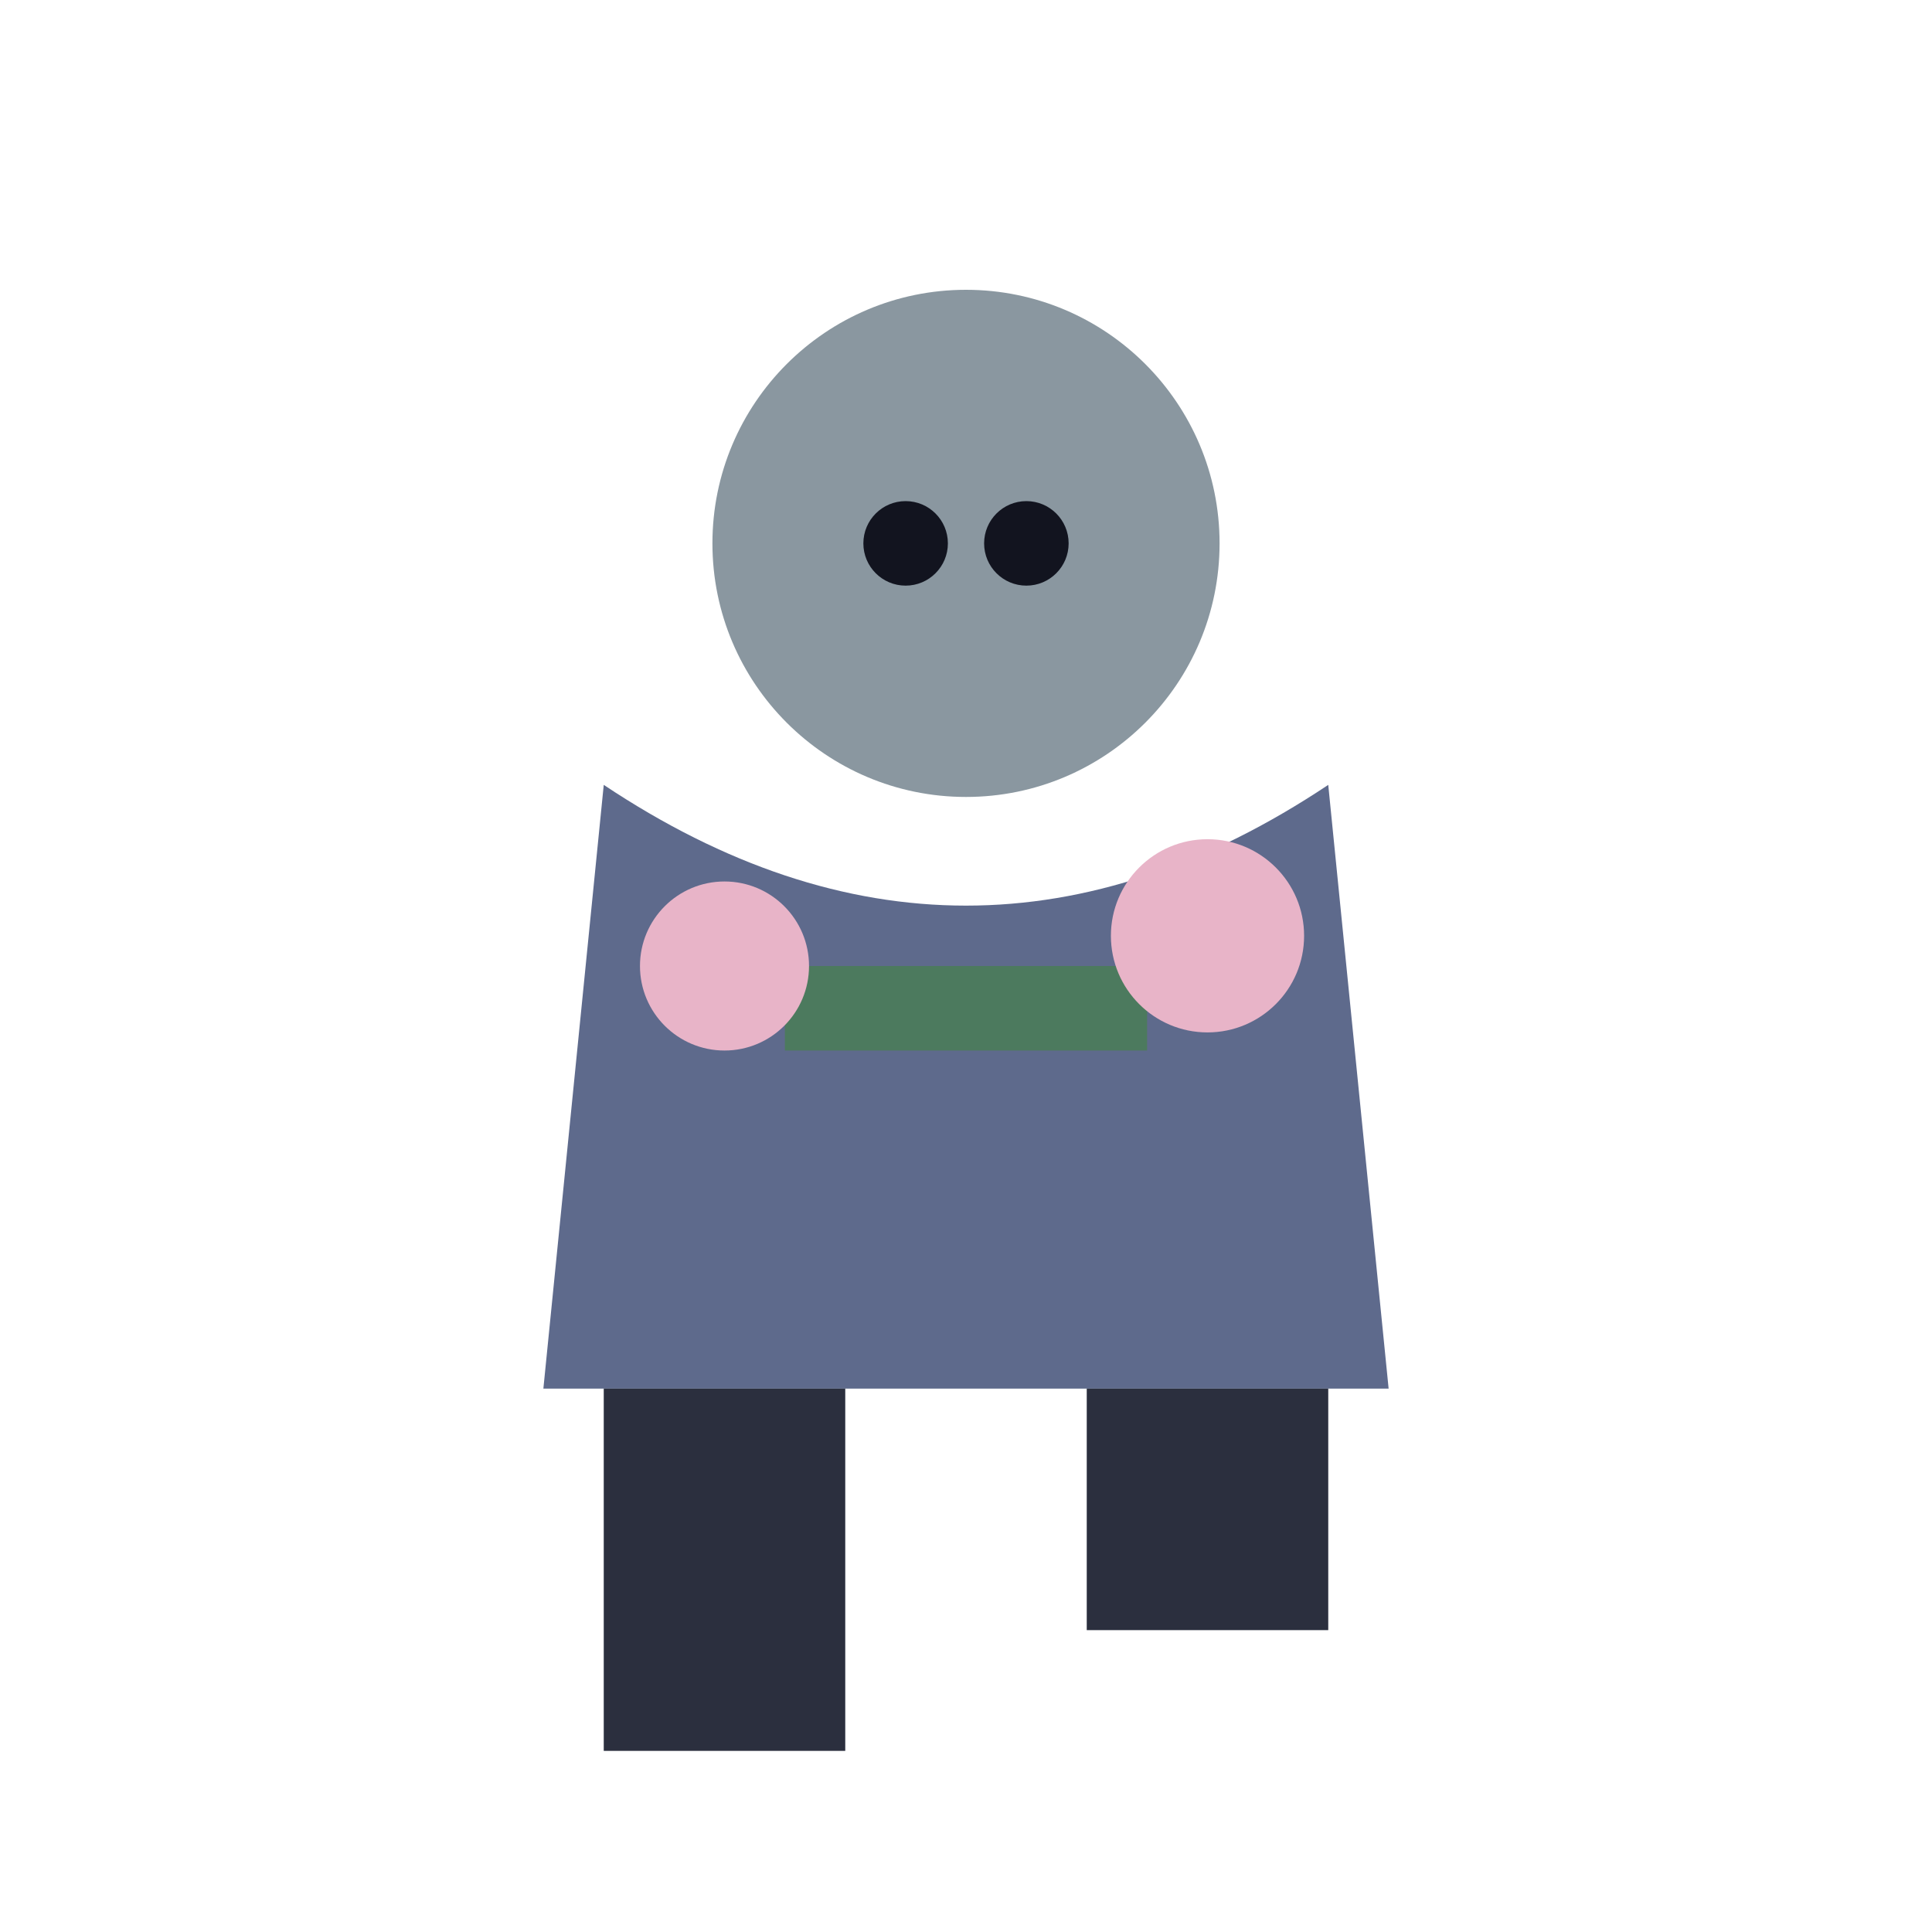
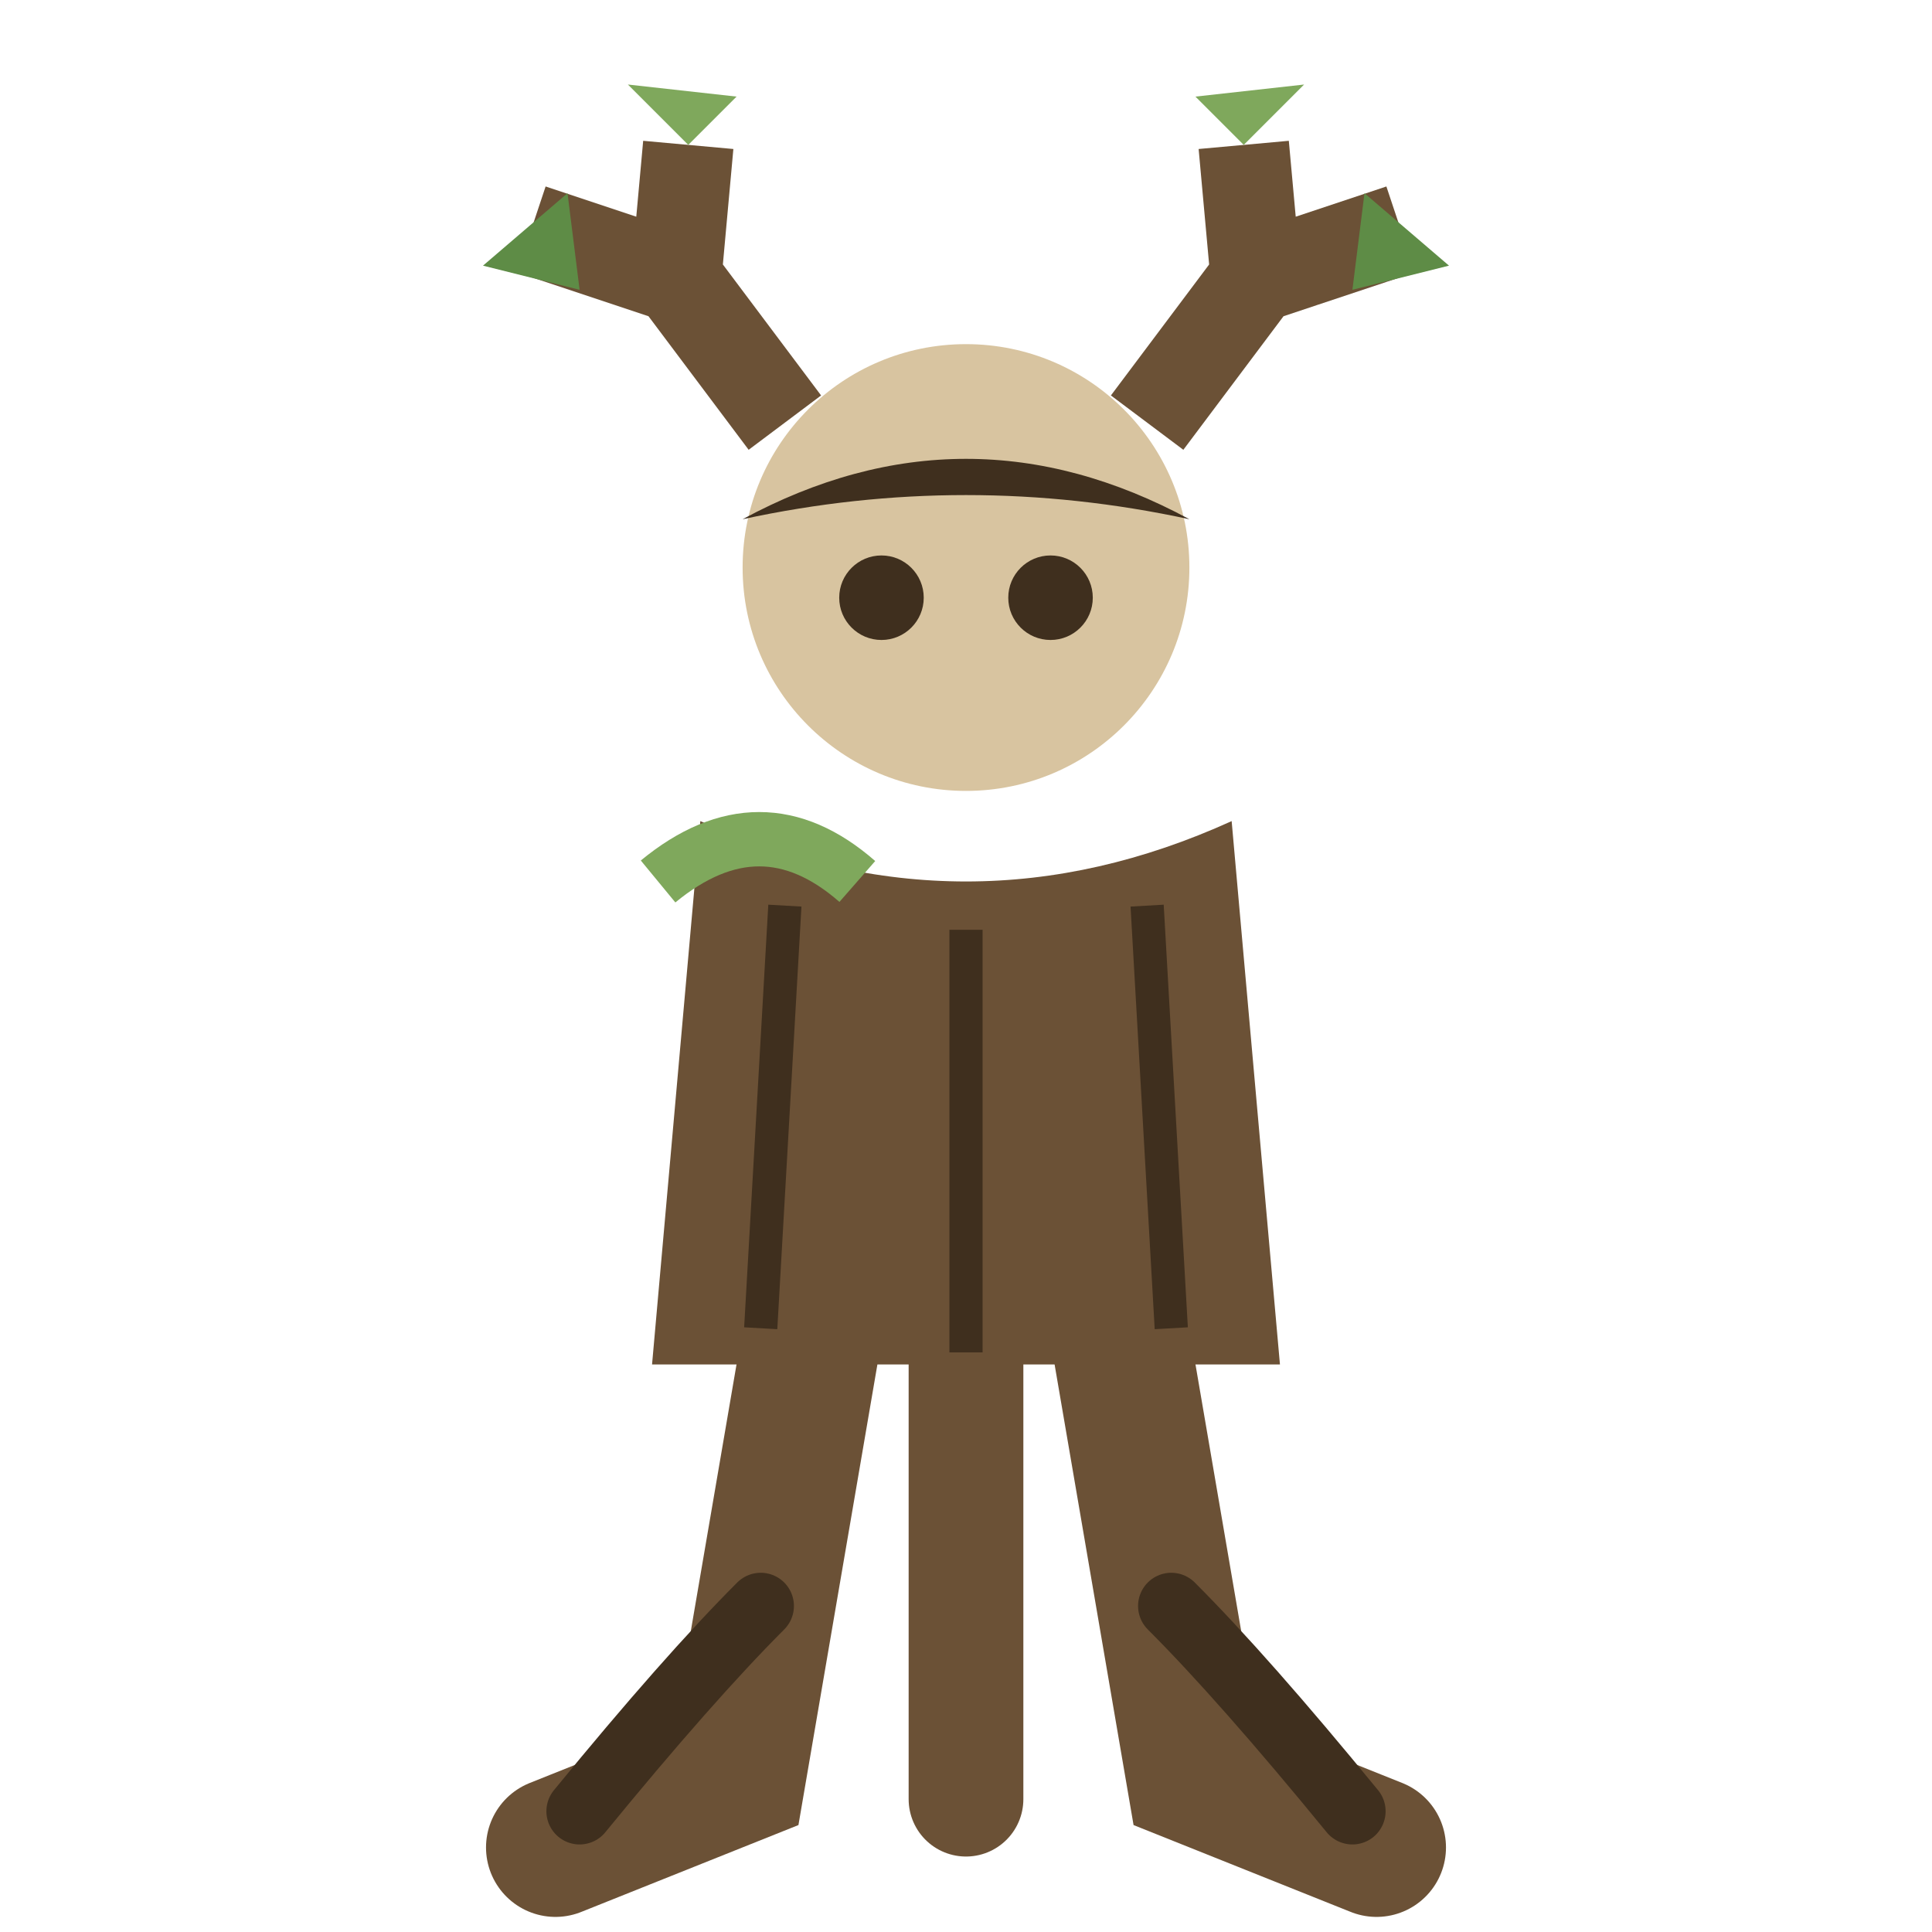
<svg xmlns="http://www.w3.org/2000/svg" viewBox="0 0 32 32">
-   <circle cx="16" cy="9" r="4.2" fill="#8A97A0" />
-   <circle cx="15" cy="9" r="0.7" fill="#12141f" />
-   <circle cx="17" cy="9" r="0.7" fill="#12141f" />
-   <path d="M10,13 L9,23 L23,23 L22,13 Q16,17 10,13 Z" fill="#5E6A8C" />
-   <rect x="13" y="16" width="6" height="1.4" fill="#4C7A5E" />
-   <circle cx="12" cy="16" r="1.4" fill="#E8B4C8" />
-   <circle cx="20" cy="15.5" r="1.6" fill="#E8B4C8" />
-   <rect x="10" y="23" width="4" height="6" fill="#2B2F3E" />
-   <rect x="18" y="23" width="4" height="4" fill="#2B2F3E" />
+   <path d="M13.4,22.4 L12.2,29.4 L9.2,30.6" stroke="#6B5136" stroke-width="2.3" fill="none" stroke-linecap="round" />
+   <path d="M18.6,22.4 L19.8,29.4 L22.8,30.6" stroke="#6B5136" stroke-width="2.3" fill="none" stroke-linecap="round" />
+   <path d="M16,22.4 L16,29.8" stroke="#6B5136" stroke-width="1.9" fill="none" stroke-linecap="round" />
+   <path d="M12.6,26.6 Q11.4,27.8 9.6,30 M19.4,26.6 Q20.6,27.8 22.4,30" stroke="#3F2F1E" stroke-width="1.1" fill="none" stroke-linecap="round" />
+   <path d="M11.6,13.6 L10.8,22.6 L21.2,22.6 L20.4,13.6 Q16,15.6 11.6,13.6 Z" fill="#6B5136" />
+   <path d="M13,15 L12.6,22 M16,15.4 L16,22.4 M19,15 L19.4,22" stroke="#3F2F1E" stroke-width="0.55" fill="none" />
+   <circle cx="16" cy="9.4" r="3.7" fill="#D8C4A0" />
+   <path d="M13,7 L11.2,4.6 L8.8,3.8 M11.2,4.6 L11.4,2.4 M19,7 L20.8,4.6 L23.2,3.8 M20.8,4.6 L20.6,2.4" stroke="#6B5136" stroke-width="1.5" fill="none" stroke-linejoin="miter" />
+   <path d="M9.4,3.2 L8,4.4 L9.6,4.8 Z" fill="#5E8C46" />
+   <path d="M22.6,3.2 L24,4.4 L22.4,4.8 Z" fill="#5E8C46" />
+   <path d="M11.4,2.4 L10.4,1.4 L12.2,1.6 Z" fill="#7FA85C" />
+   <path d="M20.6,2.4 L21.6,1.4 L19.8,1.6 Z" fill="#7FA85C" />
+   <path d="M12.3,8.6 Q16,6.6 19.7,8.6 Q16,7.8 12.3,8.6 Z" fill="#3F2F1E" />
+   <circle cx="14.6" cy="9.9" r="0.7" fill="#3F2F1E" />
+   <circle cx="17.4" cy="9.9" r="0.7" fill="#3F2F1E" />
+   <path d="M10.9,14.6 Q12.6,13.2 14.2,14.6" fill="none" stroke="#7FA85C" stroke-width="0.9" />
</svg>
